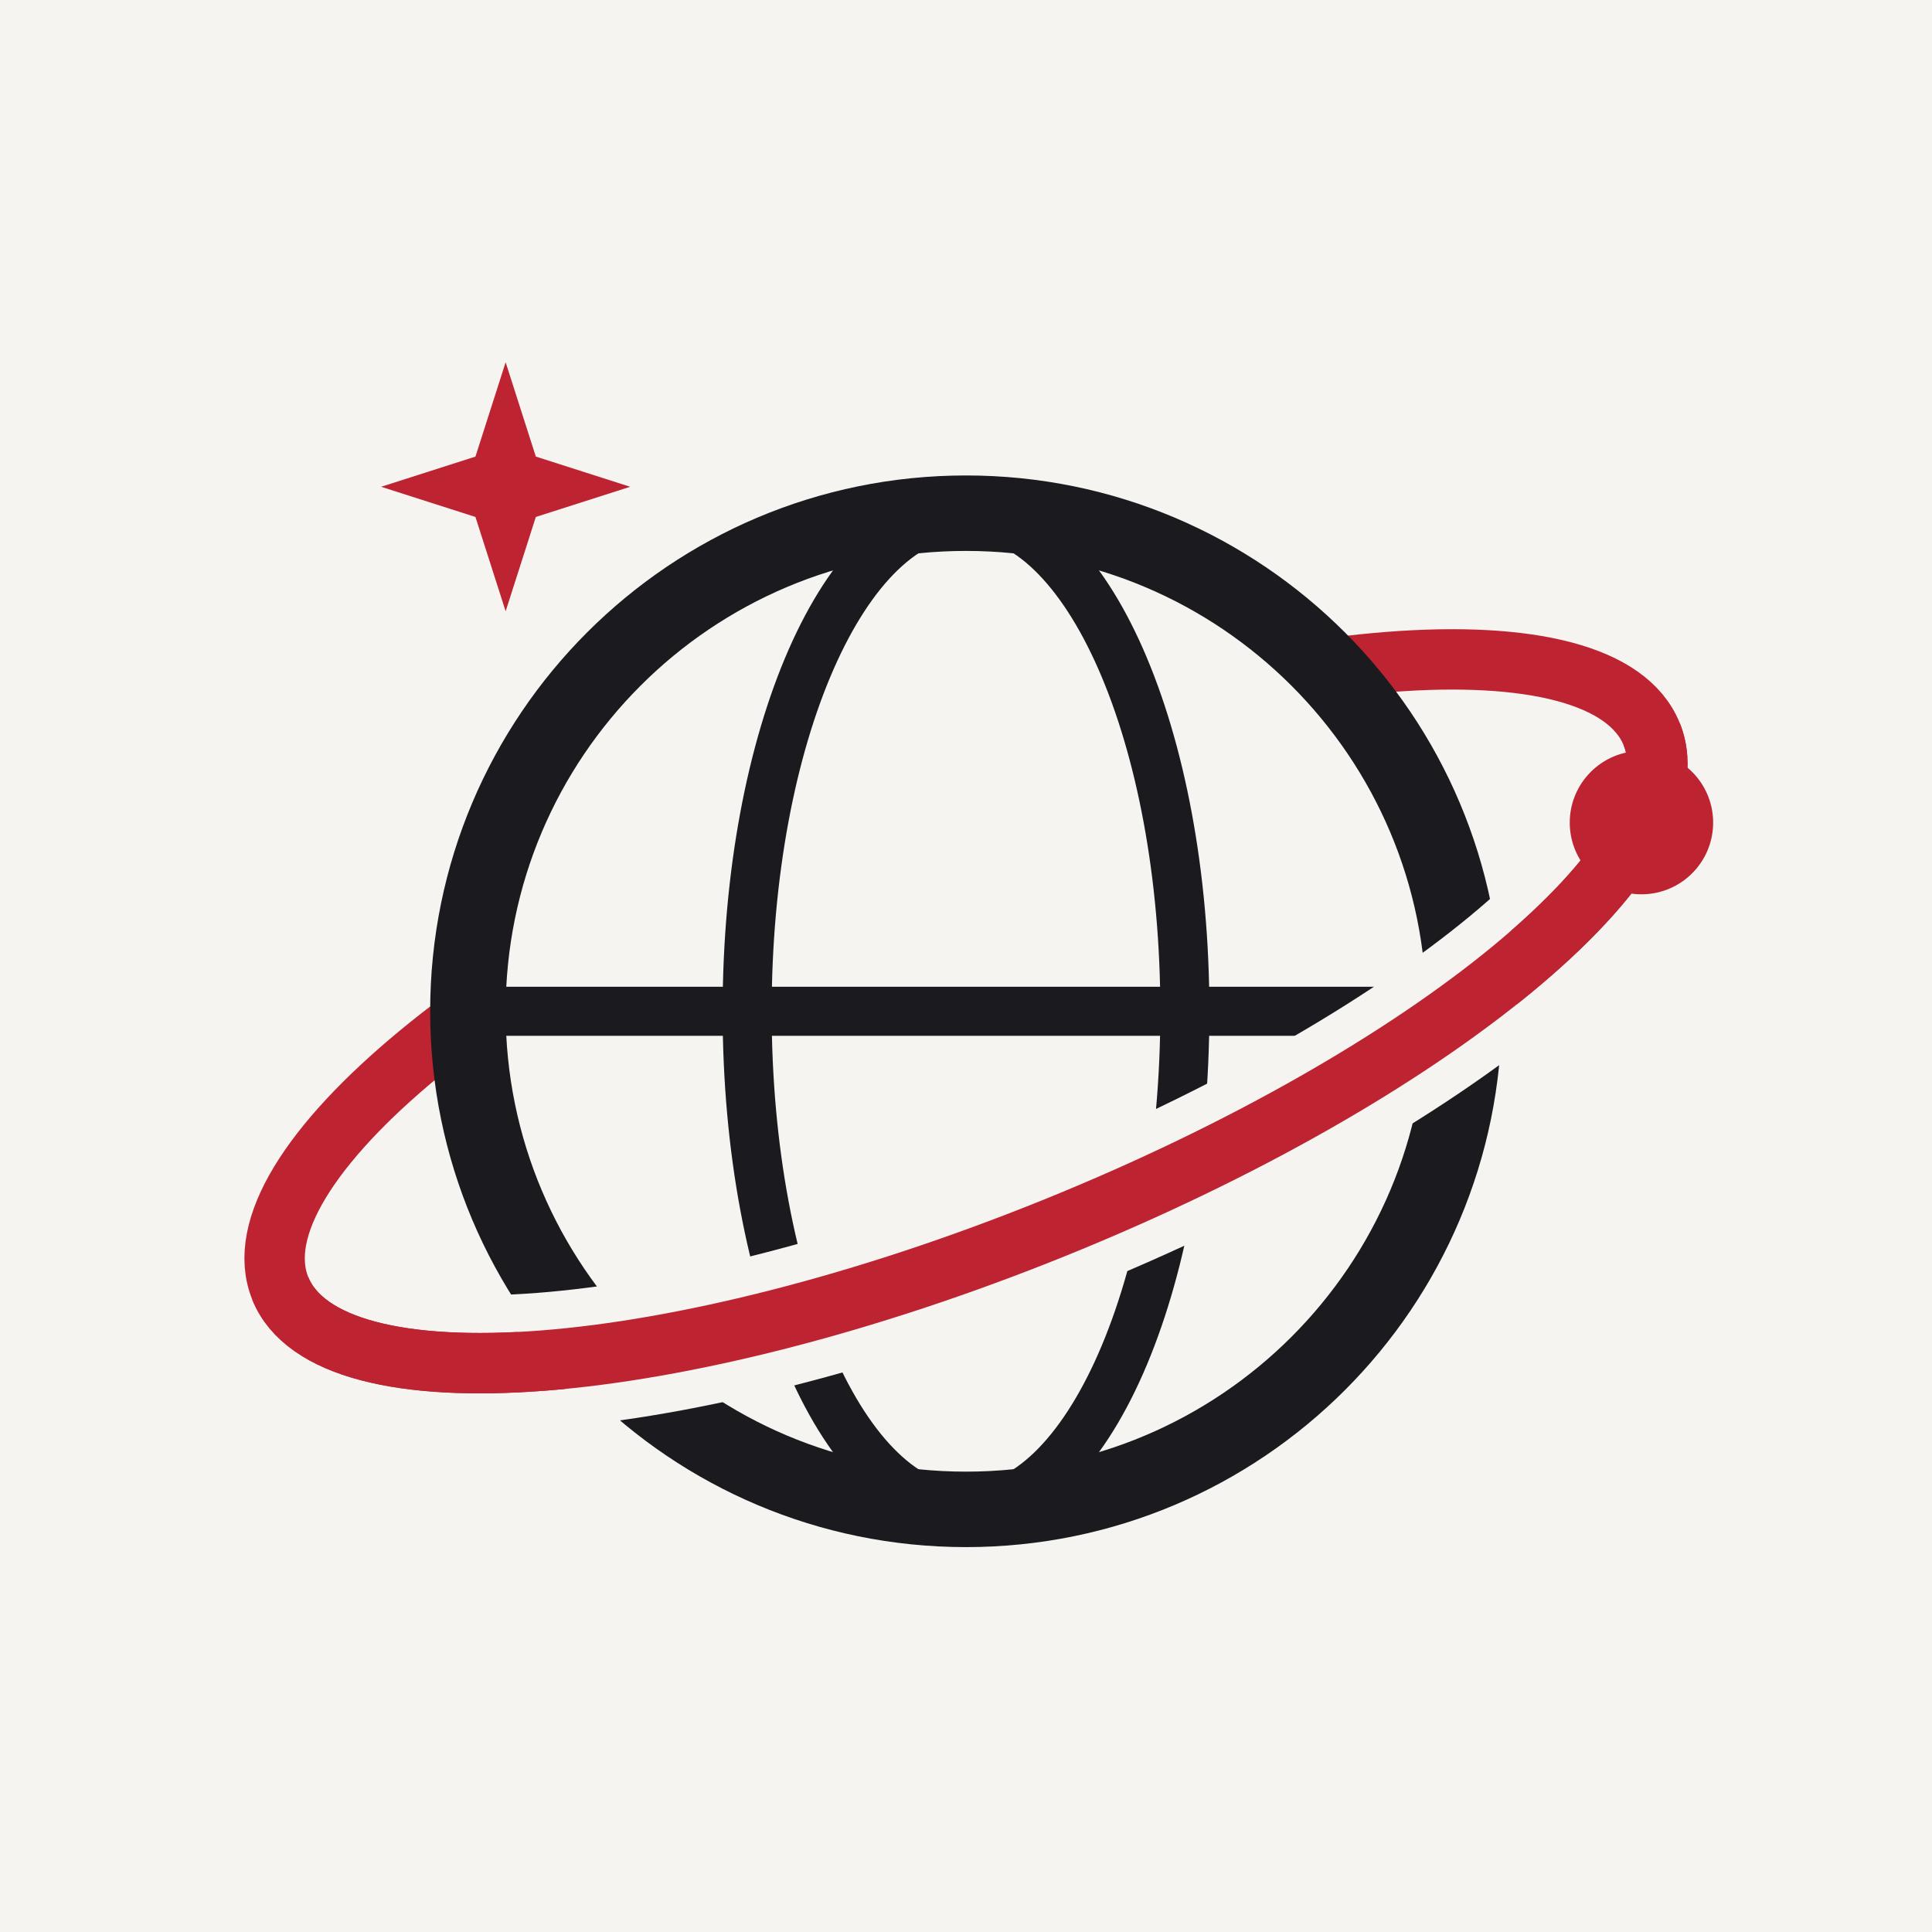
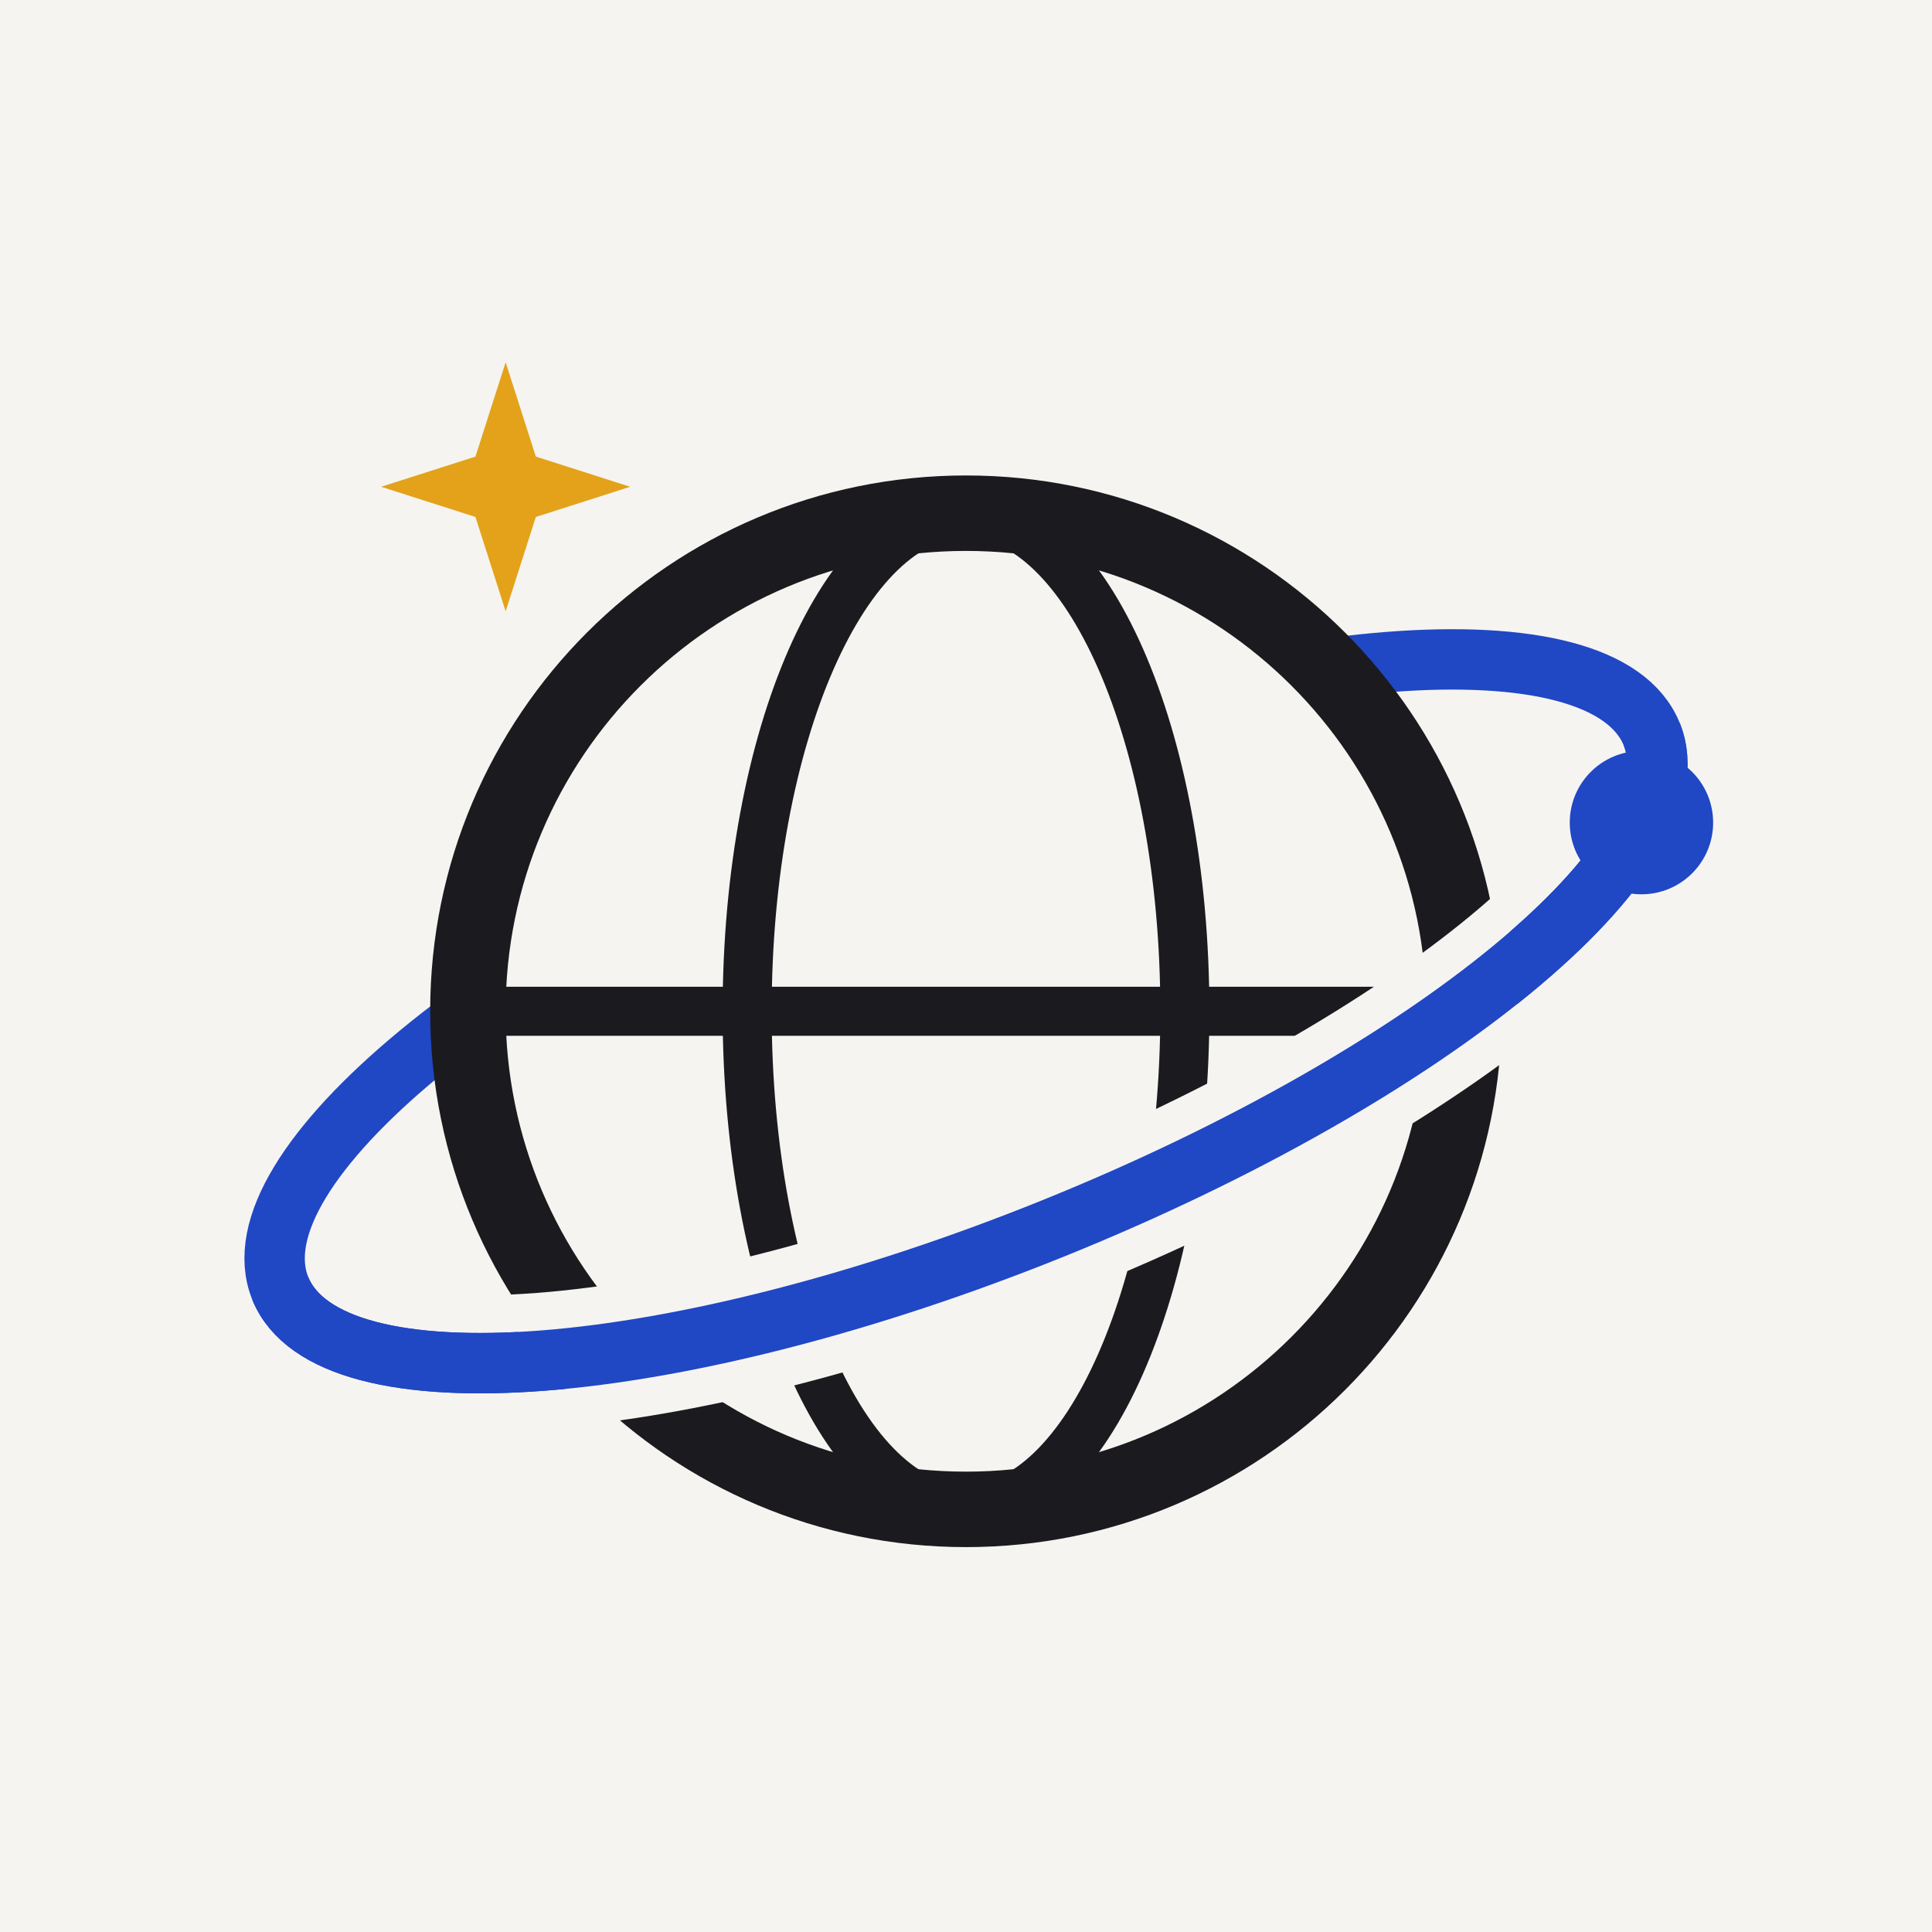
<svg xmlns="http://www.w3.org/2000/svg" viewBox="0 0 512 512" role="img" aria-labelledby="atlas-title">
  <defs>
    <clipPath id="atlas-globe">
      <circle r="146" />
    </clipPath>
  </defs>
  <rect width="512" height="512" fill="#f5f4f1" />
  <g transform="translate(256 268)">
-     <ellipse rx="196" ry="62" transform="rotate(-22)" fill="none" stroke="#BE2332" stroke-width="16" />
+     <ellipse rx="196" ry="62" transform="rotate(-22)" fill="none" stroke="#2047C4" stroke-width="16" />
    <circle r="132" fill="#f5f4f1" stroke="#1b1b1f" stroke-width="20" />
    <ellipse rx="58" ry="132" fill="none" stroke="#1b1b1f" stroke-width="13" />
    <line x1="-132" y1="0" x2="132" y2="0" stroke="#1b1b1f" stroke-width="13" />
    <g clip-path="url(#atlas-globe)">
      <path d="M -196 0 A 196 62 0 0 0 196 0" transform="rotate(-22)" fill="none" stroke="#f5f4f1" stroke-width="36" />
    </g>
-     <path d="M -196 0 A 196 62 0 0 0 196 0" transform="rotate(-22)" fill="none" stroke="#BE2332" stroke-width="16" />
-     <circle cx="179" cy="-50" r="19" fill="#BE2332" />
+     <path d="M -196 0 A 196 62 0 0 0 196 0" transform="rotate(-22)" fill="none" stroke="#2047C4" stroke-width="16" />
+     <circle cx="179" cy="-50" r="19" fill="#2047C4" />
  </g>
-   <path d="M 134 96 L 142 121 L 167 129 L 142 137 L 134 162 L 126 137 L 101 129 L 126 121 Z" fill="#BE2332" />
+   <path d="M 134 96 L 142 121 L 167 129 L 142 137 L 134 162 L 126 137 L 101 129 L 126 121 Z" fill="#E3A21A" />
</svg>
